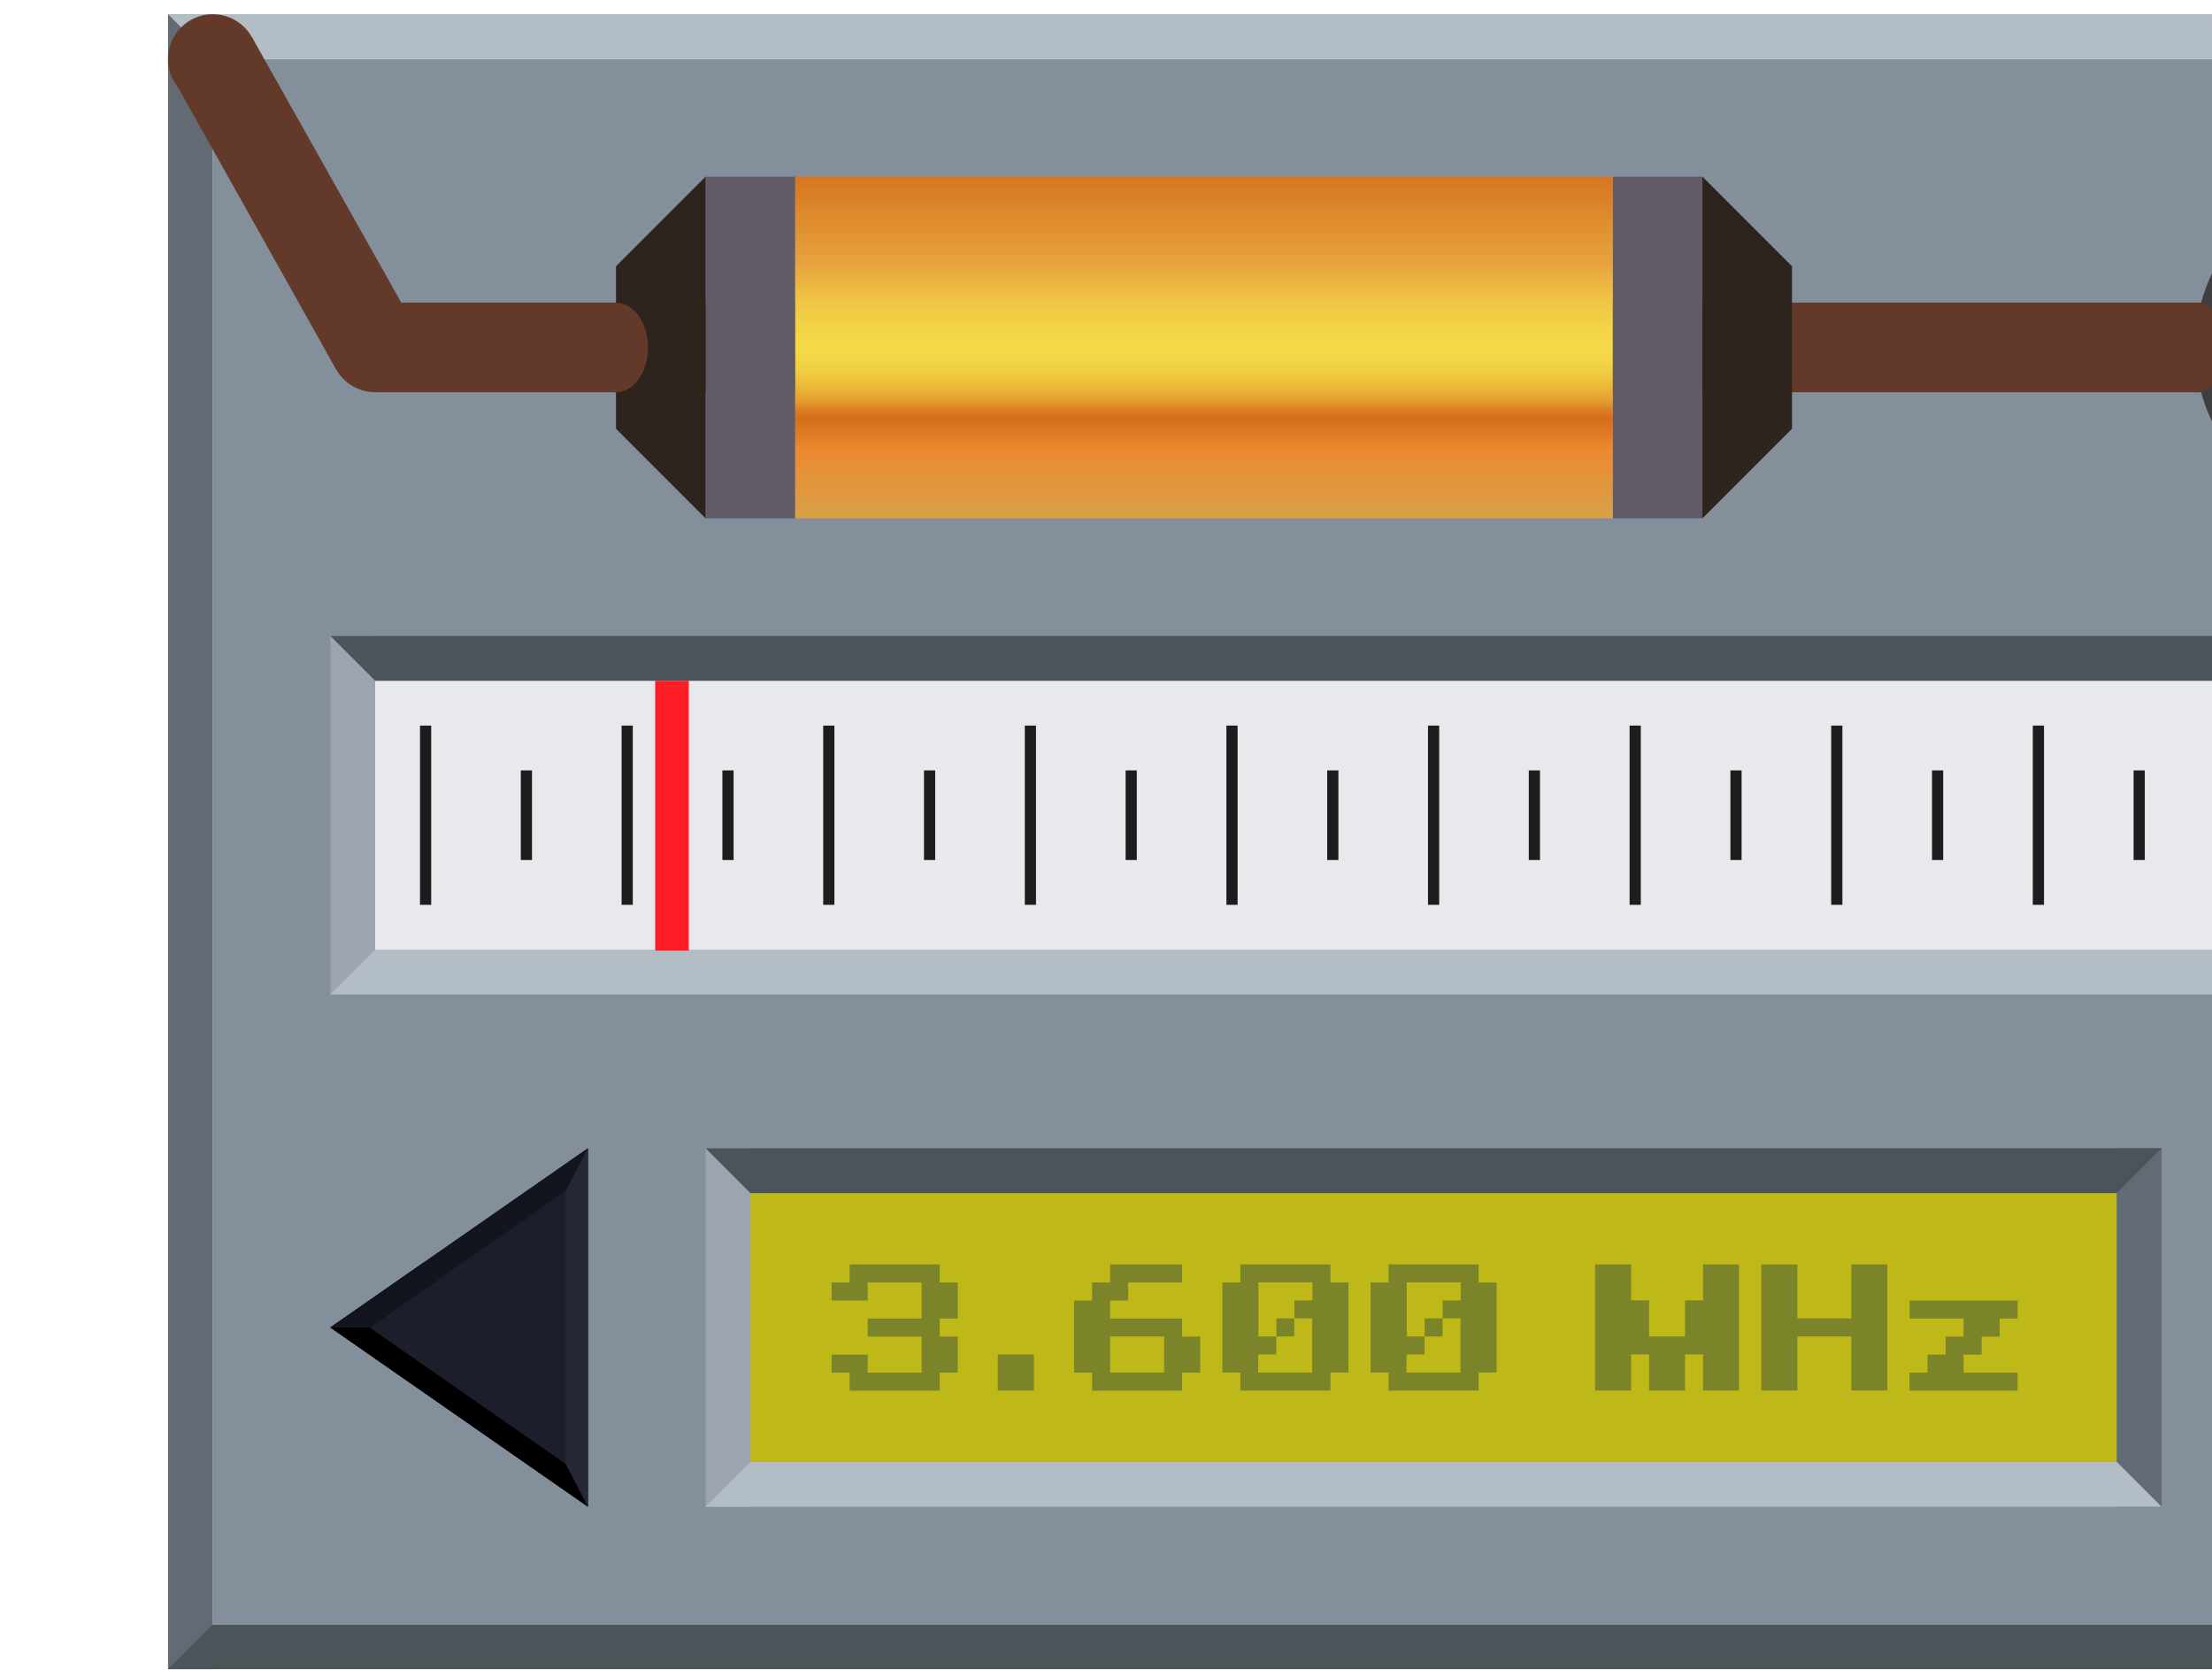
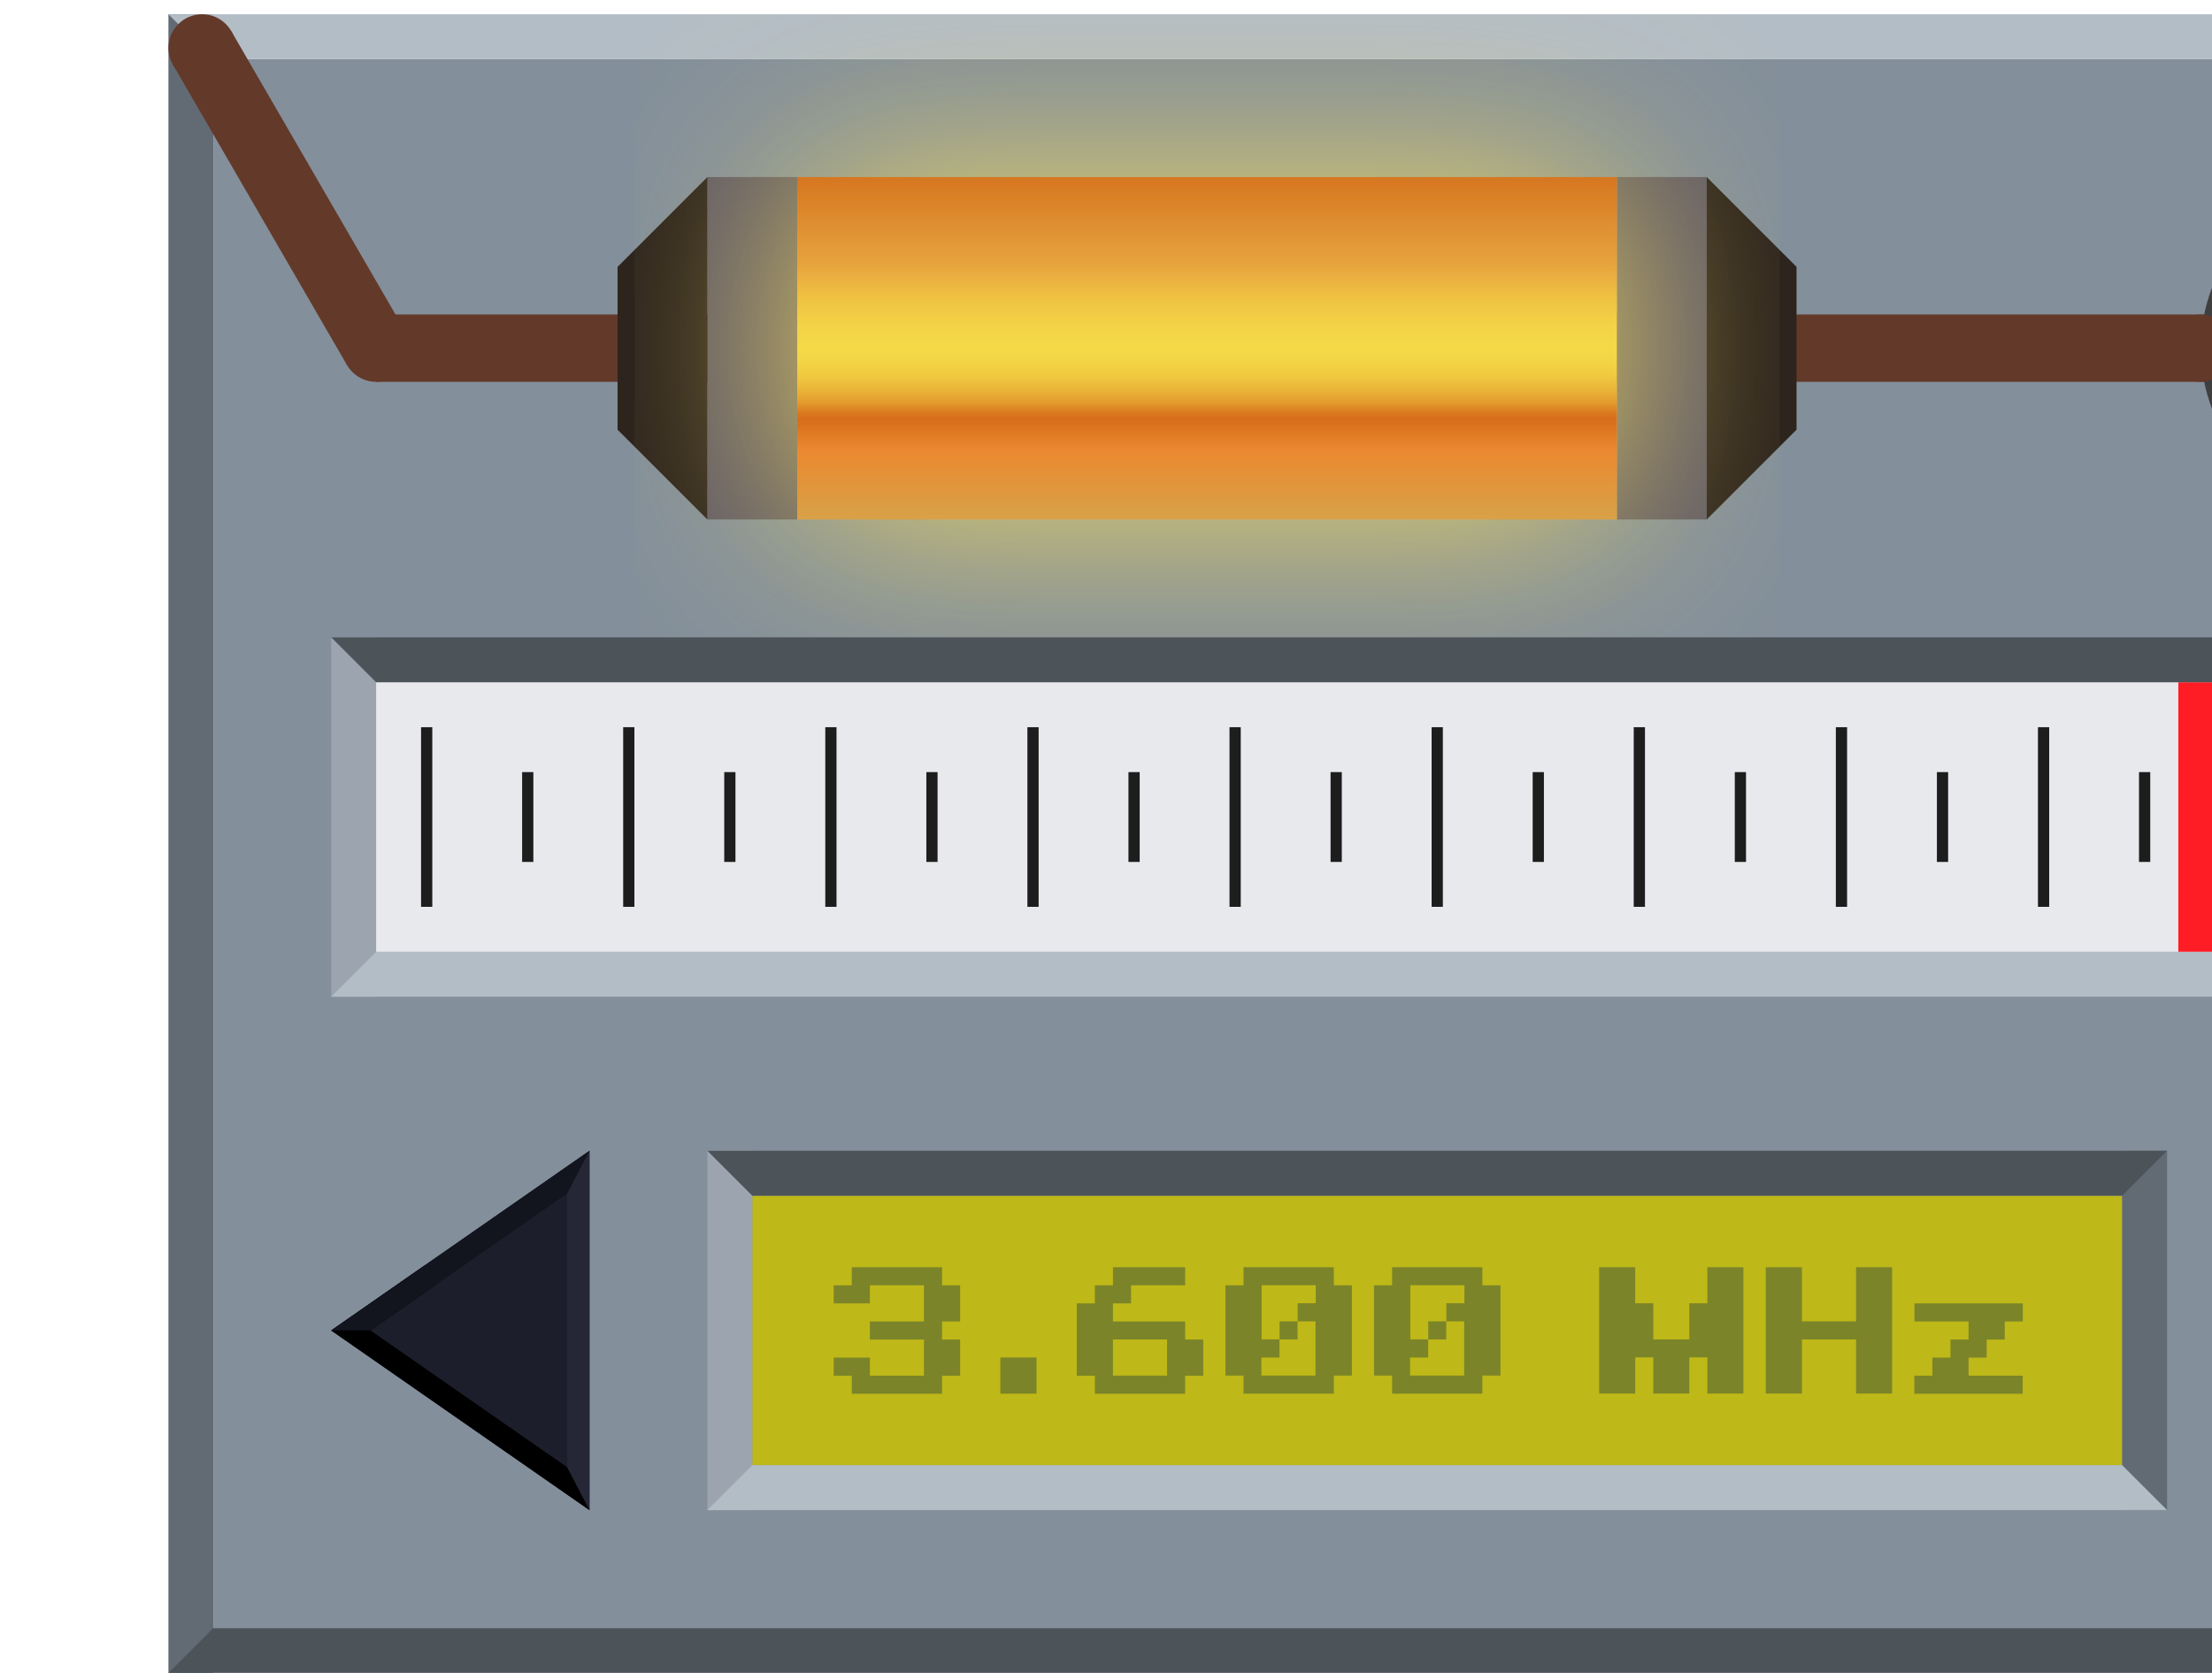
- <svg xmlns="http://www.w3.org/2000/svg" id="Ebene_2" data-name="Ebene 2" viewBox="0 0 197.5 149">
+ <svg xmlns="http://www.w3.org/2000/svg" id="Ebene_2" data-name="Ebene 2" viewBox="0 0 197 149">
  <defs>
    <clipPath id="clippath">
-       <rect id="Exportfläche" width="197.5" height="149" fill="none" />
+       <rect x="56.5" y="1.27" width="102" height="59.5" fill="none" />
    </clipPath>
    <linearGradient id="Unbenannter_Verlauf_41" data-name="Unbenannter Verlauf 41" x1="107.5" y1="15.56" x2="107.5" y2="46.24" gradientUnits="userSpaceOnUse">
      <stop offset="0" stop-color="#d5751f" />
      <stop offset=".26" stop-color="#e7a33e" />
      <stop offset=".27" stop-color="#e8a73e" />
      <stop offset=".36" stop-color="#efc243" />
      <stop offset=".44" stop-color="#f3d346" />
      <stop offset=".5" stop-color="#f5d947" />
      <stop offset=".54" stop-color="#f3d545" />
      <stop offset=".58" stop-color="#f0ca40" />
      <stop offset=".62" stop-color="#ebb739" />
      <stop offset=".66" stop-color="#e39d2e" />
      <stop offset=".69" stop-color="#da7b20" />
      <stop offset=".71" stop-color="#d66d1a" />
      <stop offset=".8" stop-color="#eb8930" />
      <stop offset="1" stop-color="#d8a147" />
    </linearGradient>
+     <filter id="outer-glow-1" x="44" y="-12" width="127" height="86" filterUnits="userSpaceOnUse">
+       <feOffset dx="0" dy="0" />
+       <feGaussianBlur result="blur" stdDeviation="9" />
+       <feFlood flood-color="#ebd660" flood-opacity="1" />
+       <feComposite in2="blur" operator="in" />
+       <feComposite in="SourceGraphic" />
+     </filter>
  </defs>
  <g id="Seite_25" data-name="Seite 25">
    <g id="_3600" data-name="3600">
-       <g clip-path="url(#clippath)">
-         <path id="Modul" d="M19,5.27v139.73h218V5.27H19ZM222.5,84.77H33.5v-24h189v24Z" fill="#838f9b" />
-         <g id="Rahmen_Modul" data-name="Rahmen Modul">
-           <rect id="Exportfläche-2" data-name="Exportfläche" x="15" y="1.27" width="4" height="147.73" fill="#626b74" />
-           <polygon points="241 1.27 15 1.27 19 5.27 237 5.27 241 1.27" fill="#b3bdc6" />
-           <polygon points="237 145 19 145 15 149 241 149 237 145" fill="#4c5359" />
+       <rect id="Exportfläche" width="197" height="149" fill="none" />
+       <polygon id="Modul" points="197 84.77 33.5 84.77 33.5 60.77 197 60.77 197 5.27 19 5.27 19 145 197 145 197 84.77" fill="#838f9b" />
+       <g id="Rahmen_Modul" data-name="Rahmen Modul">
+         <rect id="Links" x="15" y="1.27" width="4" height="147.73" fill="#626b74" />
+         <polygon id="Unten" points="19 145 15 149 197 149 197 145 19 145" fill="#4c5359" />
+         <polygon id="Oben" points="197 1.27 15 1.27 19 5.27 197 5.27 197 1.27" fill="#b3bdc6" />
+       </g>
+       <g id="Pfeil_Links" data-name="Pfeil Links">
+         <polygon points="29.5 118.5 52.5 134.5 52.5 102.5 29.5 118.5" fill="#1c1e2b" />
+         <path d="M50.5,106.33v24.34s-17.5-12.17-17.5-12.17l17.5-12.17M52.5,102.5l-23,16,23,16v-32h0Z" fill="#252736" />
+         <polygon points="33 118.5 39.01 114.32 37.86 112.68 29.5 118.5 52.5 134.5 50.5 130.67 33 118.5" />
+         <polygon points="33 118.5 50.5 106.33 52.5 102.5 29.5 118.5 33 118.5" fill="#12141e" />
+       </g>
+       <g id="Display">
+         <rect id="Display-2" data-name="Display" x="67" y="106.5" width="122" height="24" fill="#beb818" />
+         <g>
+           <rect x="69" y="106.5" width="118" height="24" fill="none" />
+           <path d="M74.25,114.48h1.61v-1.61h8.04v1.61h1.61v3.22h-1.61v1.61h1.61v3.22h-1.61v1.61h-8.04v-1.61h-1.61v-1.61h3.22v1.61h4.82v-3.22h-4.82v-1.61h4.82v-3.22h-4.82v1.61h-3.22v-1.61Z" fill="#7b8428" />
+           <path d="M89.09,120.91h3.22v3.22h-3.22v-3.22Z" fill="#7b8428" />
+           <path d="M95.9,116.09h1.61v-1.61h1.61v-1.61h6.43v1.61h-4.82v1.61h-1.61v1.61h6.43v1.61h1.61v3.22h-1.61v1.61h-8.04v-1.61h-1.61v-6.43ZM99.12,122.52h4.82v-3.22h-4.82v3.22Z" fill="#7b8428" />
+           <path d="M109.14,114.48h1.61v-1.61h8.04v1.61h1.61v8.04h-1.61v1.61h-8.04v-1.61h-1.61v-8.04ZM112.35,119.3h1.61v-1.61h1.61v-1.61h1.61v-1.61h-4.82v4.82ZM117.17,117.69h-1.61v1.61h-1.61v1.61h-1.61v1.61h4.82v-4.82Z" fill="#7b8428" />
+           <path d="M122.37,114.48h1.61v-1.61h8.04v1.61h1.61v8.04h-1.61v1.61h-8.04v-1.61h-1.61v-8.04ZM125.59,119.3h1.61v-1.61h1.61v-1.61h1.61v-1.61h-4.82v4.82ZM130.41,117.69h-1.61v1.61h-1.61v1.61h-1.61v1.61h4.82v-4.82Z" fill="#7b8428" />
+           <path d="M142.42,112.87h3.21v3.21h1.61v3.22h3.21v-3.22h1.61v-3.21h3.21v11.25h-3.21v-3.22h-1.61v3.22h-3.21v-3.22h-1.61v3.22h-3.21v-11.25Z" fill="#7b8428" />
+           <path d="M157.26,112.87h3.22v4.82h4.82v-4.82h3.21v11.25h-3.21v-4.82h-4.82v4.82h-3.22v-11.25Z" fill="#7b8428" />
+           <path d="M170.5,116.09h9.65v1.61h-1.61v1.61h-1.61v1.61h-1.61v1.61h4.82v1.61h-9.65v-1.61h1.61v-1.61h1.61v-1.61h1.61v-1.61h-4.82v-1.61Z" fill="#7b8428" />
        </g>
-         <g id="Pfeil_Links" data-name="Pfeil Links">
-           <polygon points="29.5 118.5 52.5 134.5 52.5 102.5 29.5 118.5" fill="#1c1e2b" />
-           <path d="M50.5,106.33v24.34s-17.5-12.17-17.5-12.17l17.5-12.17M52.5,102.5l-23,16,23,16v-32h0Z" fill="#252736" />
-           <polygon points="33 118.5 39.01 114.32 37.86 112.68 29.5 118.5 52.5 134.5 50.5 130.67 33 118.5" />
-           <polygon points="33 118.5 50.5 106.33 52.5 102.5 29.5 118.5 33 118.5" fill="#12141e" />
+         <g id="Kante_Display" data-name="Kante Display">
+           <rect x="63" y="102.5" width="4" height="32" fill="#9ca5af" />
+           <rect x="189" y="102.5" width="4" height="32" fill="#626b74" />
+           <polygon points="193 134.5 63 134.5 67 130.5 189 130.5 193 134.5" fill="#b3bdc6" />
+           <polygon points="189 106.5 67 106.5 63 102.5 193 102.5 189 106.5" fill="#4c5359" />
        </g>
-         <g id="Display">
-           <rect id="Display-2" data-name="Display" x="67" y="106.5" width="122" height="24" fill="#beb818" />
-           <g>
-             <rect x="69" y="106.5" width="118" height="24" fill="none" />
-             <path d="M74.25,114.48h1.61v-1.61h8.04v1.61h1.61v3.22h-1.61v1.61h1.61v3.22h-1.61v1.61h-8.04v-1.61h-1.61v-1.61h3.22v1.61h4.82v-3.22h-4.82v-1.61h4.82v-3.22h-4.82v1.61h-3.22v-1.61Z" fill="#7b8428" />
-             <path d="M89.09,120.91h3.22v3.22h-3.22v-3.22Z" fill="#7b8428" />
-             <path d="M95.9,116.09h1.61v-1.61h1.61v-1.61h6.43v1.61h-4.82v1.61h-1.61v1.61h6.43v1.61h1.61v3.22h-1.61v1.61h-8.04v-1.61h-1.61v-6.43ZM99.12,122.52h4.82v-3.22h-4.82v3.22Z" fill="#7b8428" />
-             <path d="M109.14,114.48h1.61v-1.61h8.04v1.61h1.61v8.04h-1.61v1.61h-8.04v-1.61h-1.61v-8.04ZM112.35,119.3h1.61v-1.61h1.61v-1.61h1.61v-1.61h-4.82v4.82ZM117.17,117.69h-1.61v1.61h-1.61v1.61h-1.61v1.61h4.82v-4.82Z" fill="#7b8428" />
-             <path d="M122.37,114.48h1.61v-1.61h8.04v1.61h1.61v8.04h-1.61v1.61h-8.04v-1.61h-1.61v-8.04ZM125.59,119.3h1.61v-1.61h1.61v-1.61h1.61v-1.61h-4.82v4.82ZM130.41,117.69h-1.61v1.61h-1.61v1.61h-1.61v1.61h4.82v-4.82Z" fill="#7b8428" />
-             <path d="M142.42,112.87h3.21v3.21h1.61v3.22h3.21v-3.22h1.61v-3.21h3.21v11.25h-3.21v-3.22h-1.61v3.22h-3.21v-3.22h-1.61v3.22h-3.21v-11.25Z" fill="#7b8428" />
-             <path d="M157.26,112.87h3.22v4.82h4.82v-4.82h3.21v11.25h-3.21v-4.82h-4.82v4.82h-3.22v-11.25Z" fill="#7b8428" />
-             <path d="M170.5,116.09h9.65v1.61h-1.61v1.61h-1.61v1.61h-1.61v1.61h4.82v1.61h-9.65v-1.61h1.61v-1.61h1.61v-1.61h1.61v-1.61h-4.82v-1.61Z" fill="#7b8428" />
-           </g>
-           <g id="Kante_Display" data-name="Kante Display">
-             <rect x="63" y="102.5" width="4" height="32" fill="#9ca5af" />
-             <rect x="189" y="102.5" width="4" height="32" fill="#626b74" />
-             <polygon points="193 134.5 63 134.5 67 130.5 189 130.5 193 134.5" fill="#b3bdc6" />
-             <polygon points="189 106.5 67 106.5 63 102.5 193 102.5 189 106.5" fill="#4c5359" />
-           </g>
+       </g>
+       <g id="Skala">
+         <rect x="33.5" y="60.77" width="163.5" height="24" fill="#e8e9ed" />
+         <rect x="29.5" y="56.77" width="4" height="32" fill="#9ca5af" />
+         <polygon points="197 84.77 33.5 84.77 29.5 88.77 197 88.77 197 84.77" fill="#b3bdc6" />
+         <line x1="38" y1="64.77" x2="38" y2="80.77" fill="none" stroke="#1d1d1d" stroke-miterlimit="10" />
+         <line x1="47" y1="68.77" x2="47" y2="76.77" fill="none" stroke="#1d1d1d" stroke-miterlimit="10" />
+         <line x1="56" y1="64.77" x2="56" y2="80.77" fill="none" stroke="#1d1d1d" stroke-miterlimit="10" />
+         <line x1="65" y1="68.77" x2="65" y2="76.77" fill="none" stroke="#1d1d1d" stroke-miterlimit="10" />
+         <line x1="74" y1="64.77" x2="74" y2="80.77" fill="none" stroke="#1d1d1d" stroke-miterlimit="10" />
+         <line x1="83" y1="68.77" x2="83" y2="76.77" fill="none" stroke="#1d1d1d" stroke-miterlimit="10" />
+         <line x1="92" y1="64.77" x2="92" y2="80.77" fill="none" stroke="#1d1d1d" stroke-miterlimit="10" />
+         <line x1="101" y1="68.77" x2="101" y2="76.77" fill="none" stroke="#1d1d1d" stroke-miterlimit="10" />
+         <line x1="110" y1="64.77" x2="110" y2="80.77" fill="none" stroke="#1d1d1d" stroke-miterlimit="10" />
+         <line x1="119" y1="68.77" x2="119" y2="76.77" fill="none" stroke="#1d1d1d" stroke-miterlimit="10" />
+         <line x1="128" y1="64.77" x2="128" y2="80.77" fill="none" stroke="#1d1d1d" stroke-miterlimit="10" />
+         <line x1="137" y1="68.77" x2="137" y2="76.77" fill="none" stroke="#1d1d1d" stroke-miterlimit="10" />
+         <line x1="146" y1="64.77" x2="146" y2="80.77" fill="none" stroke="#1d1d1d" stroke-miterlimit="10" />
+         <line x1="155" y1="68.77" x2="155" y2="76.77" fill="none" stroke="#1d1d1d" stroke-miterlimit="10" />
+         <line x1="164" y1="64.77" x2="164" y2="80.77" fill="none" stroke="#1d1d1d" stroke-miterlimit="10" />
+         <line x1="173" y1="68.77" x2="173" y2="76.77" fill="none" stroke="#1d1d1d" stroke-miterlimit="10" />
+         <line x1="182" y1="64.77" x2="182" y2="80.77" fill="none" stroke="#1d1d1d" stroke-miterlimit="10" />
+         <line x1="191" y1="68.77" x2="191" y2="76.77" fill="none" stroke="#1d1d1d" stroke-miterlimit="10" />
+       </g>
+       <g id="Widerstand">
+         <rect x="33.5" y="28.01" width="163.5" height="6" fill="#633929" />
+         <rect x="63" y="15.77" width="8" height="30.5" fill="#615b67" />
+         <polygon points="63 46.27 55 38.27 55 23.77 63 15.77 63 46.27" fill="#2d241d" />
+         <rect x="144" y="15.77" width="8" height="30.5" fill="#615b67" />
+         <polygon points="152 46.27 160 38.27 160 23.77 152 15.77 152 46.27" fill="#2d241d" />
+         <g clip-path="url(#clippath)">
+           <rect x="71" y="15.77" width="73" height="30.5" fill="url(#Unbenannter_Verlauf_41)" filter="url(#outer-glow-1)" />
        </g>
-         <g id="Skala">
-           <rect x="29.5" y="56.77" width="4" height="32" fill="#9ca5af" />
-           <polygon points="226.5 88.77 29.5 88.77 33.5 84.77 222.5 84.77 226.5 88.77" fill="#b3bdc6" />
-           <rect x="33.5" y="60.77" width="189" height="24" fill="#e8e9ed" />
-           <line x1="38" y1="64.77" x2="38" y2="80.77" fill="none" stroke="#1d1d1d" stroke-miterlimit="10" />
-           <line x1="47" y1="68.77" x2="47" y2="76.77" fill="none" stroke="#1d1d1d" stroke-miterlimit="10" />
-           <line x1="56" y1="64.77" x2="56" y2="80.77" fill="none" stroke="#1d1d1d" stroke-miterlimit="10" />
-           <line x1="65" y1="68.77" x2="65" y2="76.77" fill="none" stroke="#1d1d1d" stroke-miterlimit="10" />
-           <line x1="74" y1="64.77" x2="74" y2="80.77" fill="none" stroke="#1d1d1d" stroke-miterlimit="10" />
-           <line x1="83" y1="68.77" x2="83" y2="76.77" fill="none" stroke="#1d1d1d" stroke-miterlimit="10" />
-           <line x1="92" y1="64.77" x2="92" y2="80.77" fill="none" stroke="#1d1d1d" stroke-miterlimit="10" />
-           <line x1="101" y1="68.77" x2="101" y2="76.77" fill="none" stroke="#1d1d1d" stroke-miterlimit="10" />
-           <line x1="110" y1="64.77" x2="110" y2="80.77" fill="none" stroke="#1d1d1d" stroke-miterlimit="10" />
-           <line x1="119" y1="68.77" x2="119" y2="76.77" fill="none" stroke="#1d1d1d" stroke-miterlimit="10" />
-           <line x1="128" y1="64.77" x2="128" y2="80.77" fill="none" stroke="#1d1d1d" stroke-miterlimit="10" />
-           <line x1="137" y1="68.77" x2="137" y2="76.77" fill="none" stroke="#1d1d1d" stroke-miterlimit="10" />
-           <line x1="146" y1="64.77" x2="146" y2="80.77" fill="none" stroke="#1d1d1d" stroke-miterlimit="10" />
-           <line x1="155" y1="68.77" x2="155" y2="76.77" fill="none" stroke="#1d1d1d" stroke-miterlimit="10" />
-           <line x1="164" y1="64.77" x2="164" y2="80.77" fill="none" stroke="#1d1d1d" stroke-miterlimit="10" />
-           <line x1="173" y1="68.77" x2="173" y2="76.77" fill="none" stroke="#1d1d1d" stroke-miterlimit="10" />
-           <line x1="182" y1="64.77" x2="182" y2="80.77" fill="none" stroke="#1d1d1d" stroke-miterlimit="10" />
-           <line x1="191" y1="68.77" x2="191" y2="76.77" fill="none" stroke="#1d1d1d" stroke-miterlimit="10" />
-         </g>
-         <g id="Widerstand">
-           <rect x="33.5" y="27.01" width="167.21" height="8" fill="#633929" />
-           <rect x="63" y="15.77" width="8" height="30.5" fill="#615b67" />
-           <polygon points="63 46.27 55 38.27 55 23.77 63 15.77 63 46.27" fill="#2d241d" />
-           <rect x="144" y="15.77" width="8" height="30.5" fill="#615b67" />
-           <polygon points="152 46.27 160 38.27 160 23.77 152 15.77 152 46.27" fill="#2d241d" />
-           <rect x="71" y="15.77" width="73" height="30.5" fill="url(#Unbenannter_Verlauf_41)" />
-           <circle cx="33.5" cy="31.01" r="4" fill="#633929" />
-           <circle cx="19" cy="5.27" r="4" fill="#633929" />
-           <polygon points="29.99 32.94 15.86 7.74 22.49 3.31 37.1 29.27 29.99 32.94" fill="#633929" />
-           <path d="M57.02,28.19c1.12,1.56,1.12,4.09,0,5.66s-2.93,1.56-4.04,0-1.12-4.09,0-5.66,2.93-1.56,4.04,0Z" fill="#633929" />
-         </g>
-         <g id="LED_Weiss" data-name="LED Weiss">
-           <circle id="Aussen" cx="211.25" cy="31.02" r="15.25" fill="#3f3f3f" />
-         </g>
-         <path d="M198.02,28.19c1.12,1.56,1.12,4.09,0,5.66s-2.93,1.56-4.04,0-1.12-4.09,0-5.66,2.93-1.56,4.04,0Z" fill="#633929" />
-         <polygon points="222.5 60.77 33.5 60.77 29.5 56.77 226.5 56.77 222.5 60.77" fill="#4c5359" />
-         <line x1="60" y1="60.77" x2="60" y2="84.86" fill="none" stroke="#ff1d25" stroke-miterlimit="10" stroke-width="3" />
+         <circle cx="33.5" cy="31.01" r="3" fill="#633929" />
+         <circle cx="18" cy="4.27" r="3" fill="#633929" />
+         <polygon points="30.93 32.56 15.41 5.77 20.59 2.76 36.16 29.63 30.93 32.56" fill="#633929" />
      </g>
+       <path d="M197,25.62c-.64,1.68-1,3.49-1,5.39s.36,3.71,1,5.39v-10.79Z" fill="#3f3f3f" />
+       <path d="M197,28.21c-1.02-.4-2.2-.18-3.02.68-1.12,1.17-1.12,3.07,0,4.24.82.86,2,1.08,3.02.68v-5.61Z" fill="#633929" />
+       <rect x="194" y="60.77" width="3" height="24" fill="#ff1d25" />
+       <polygon points="197 56.77 29.5 56.77 33.5 60.77 197 60.77 197 56.77" fill="#4c5359" />
    </g>
  </g>
</svg>
